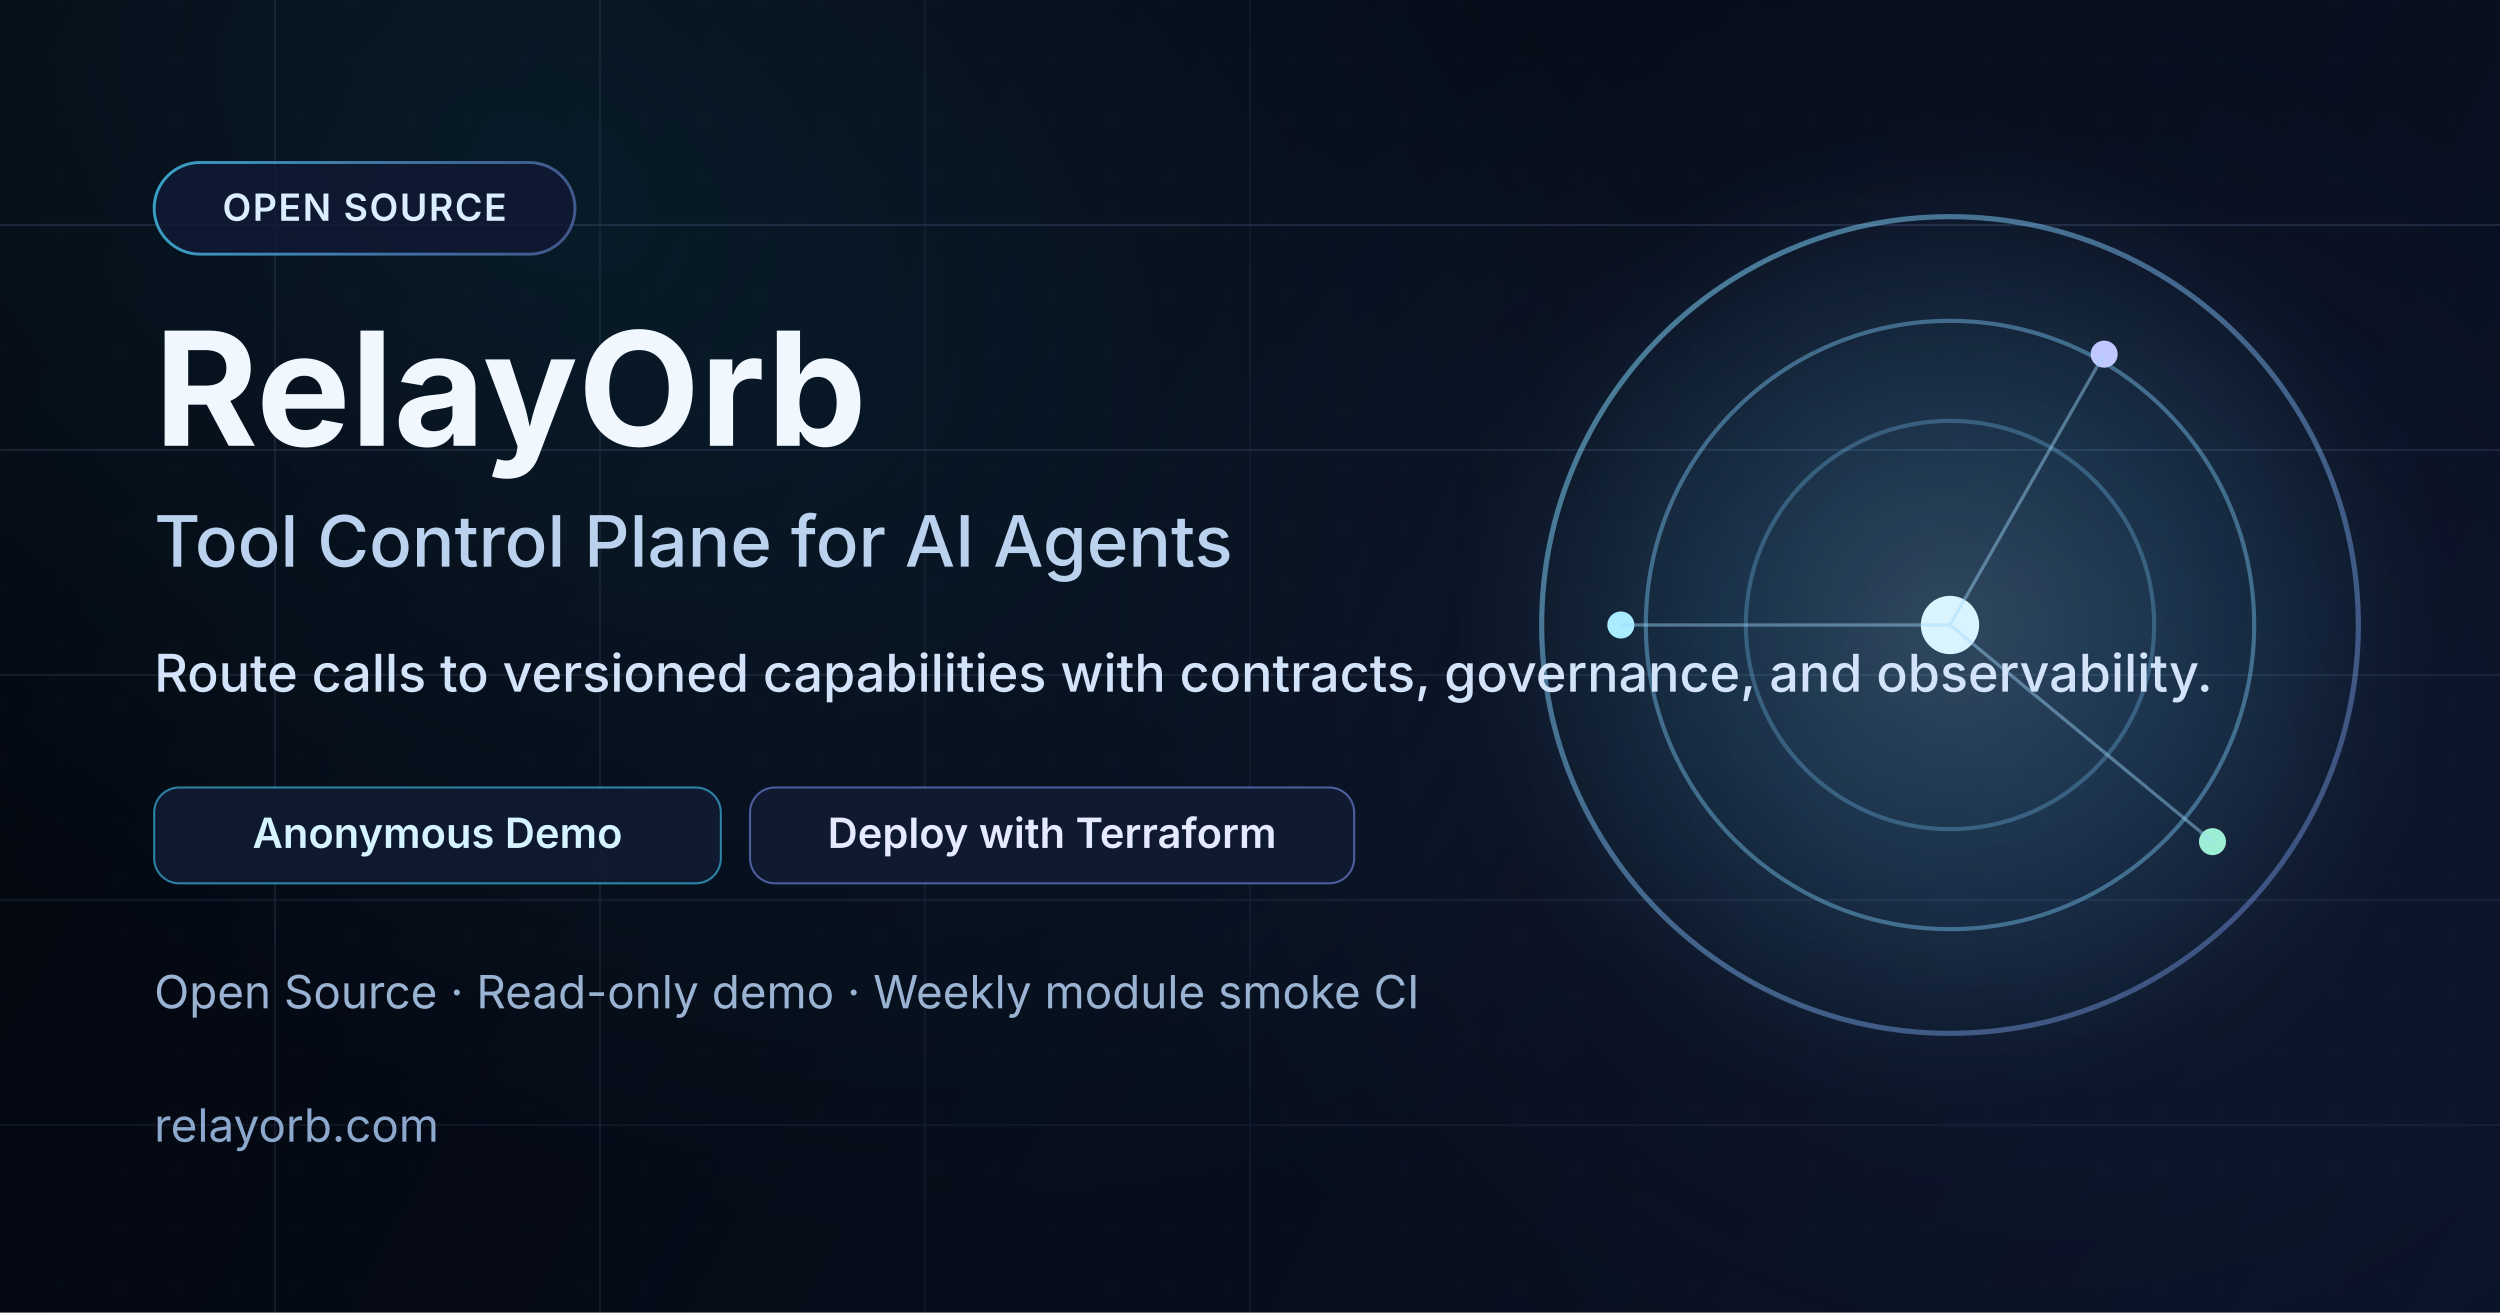
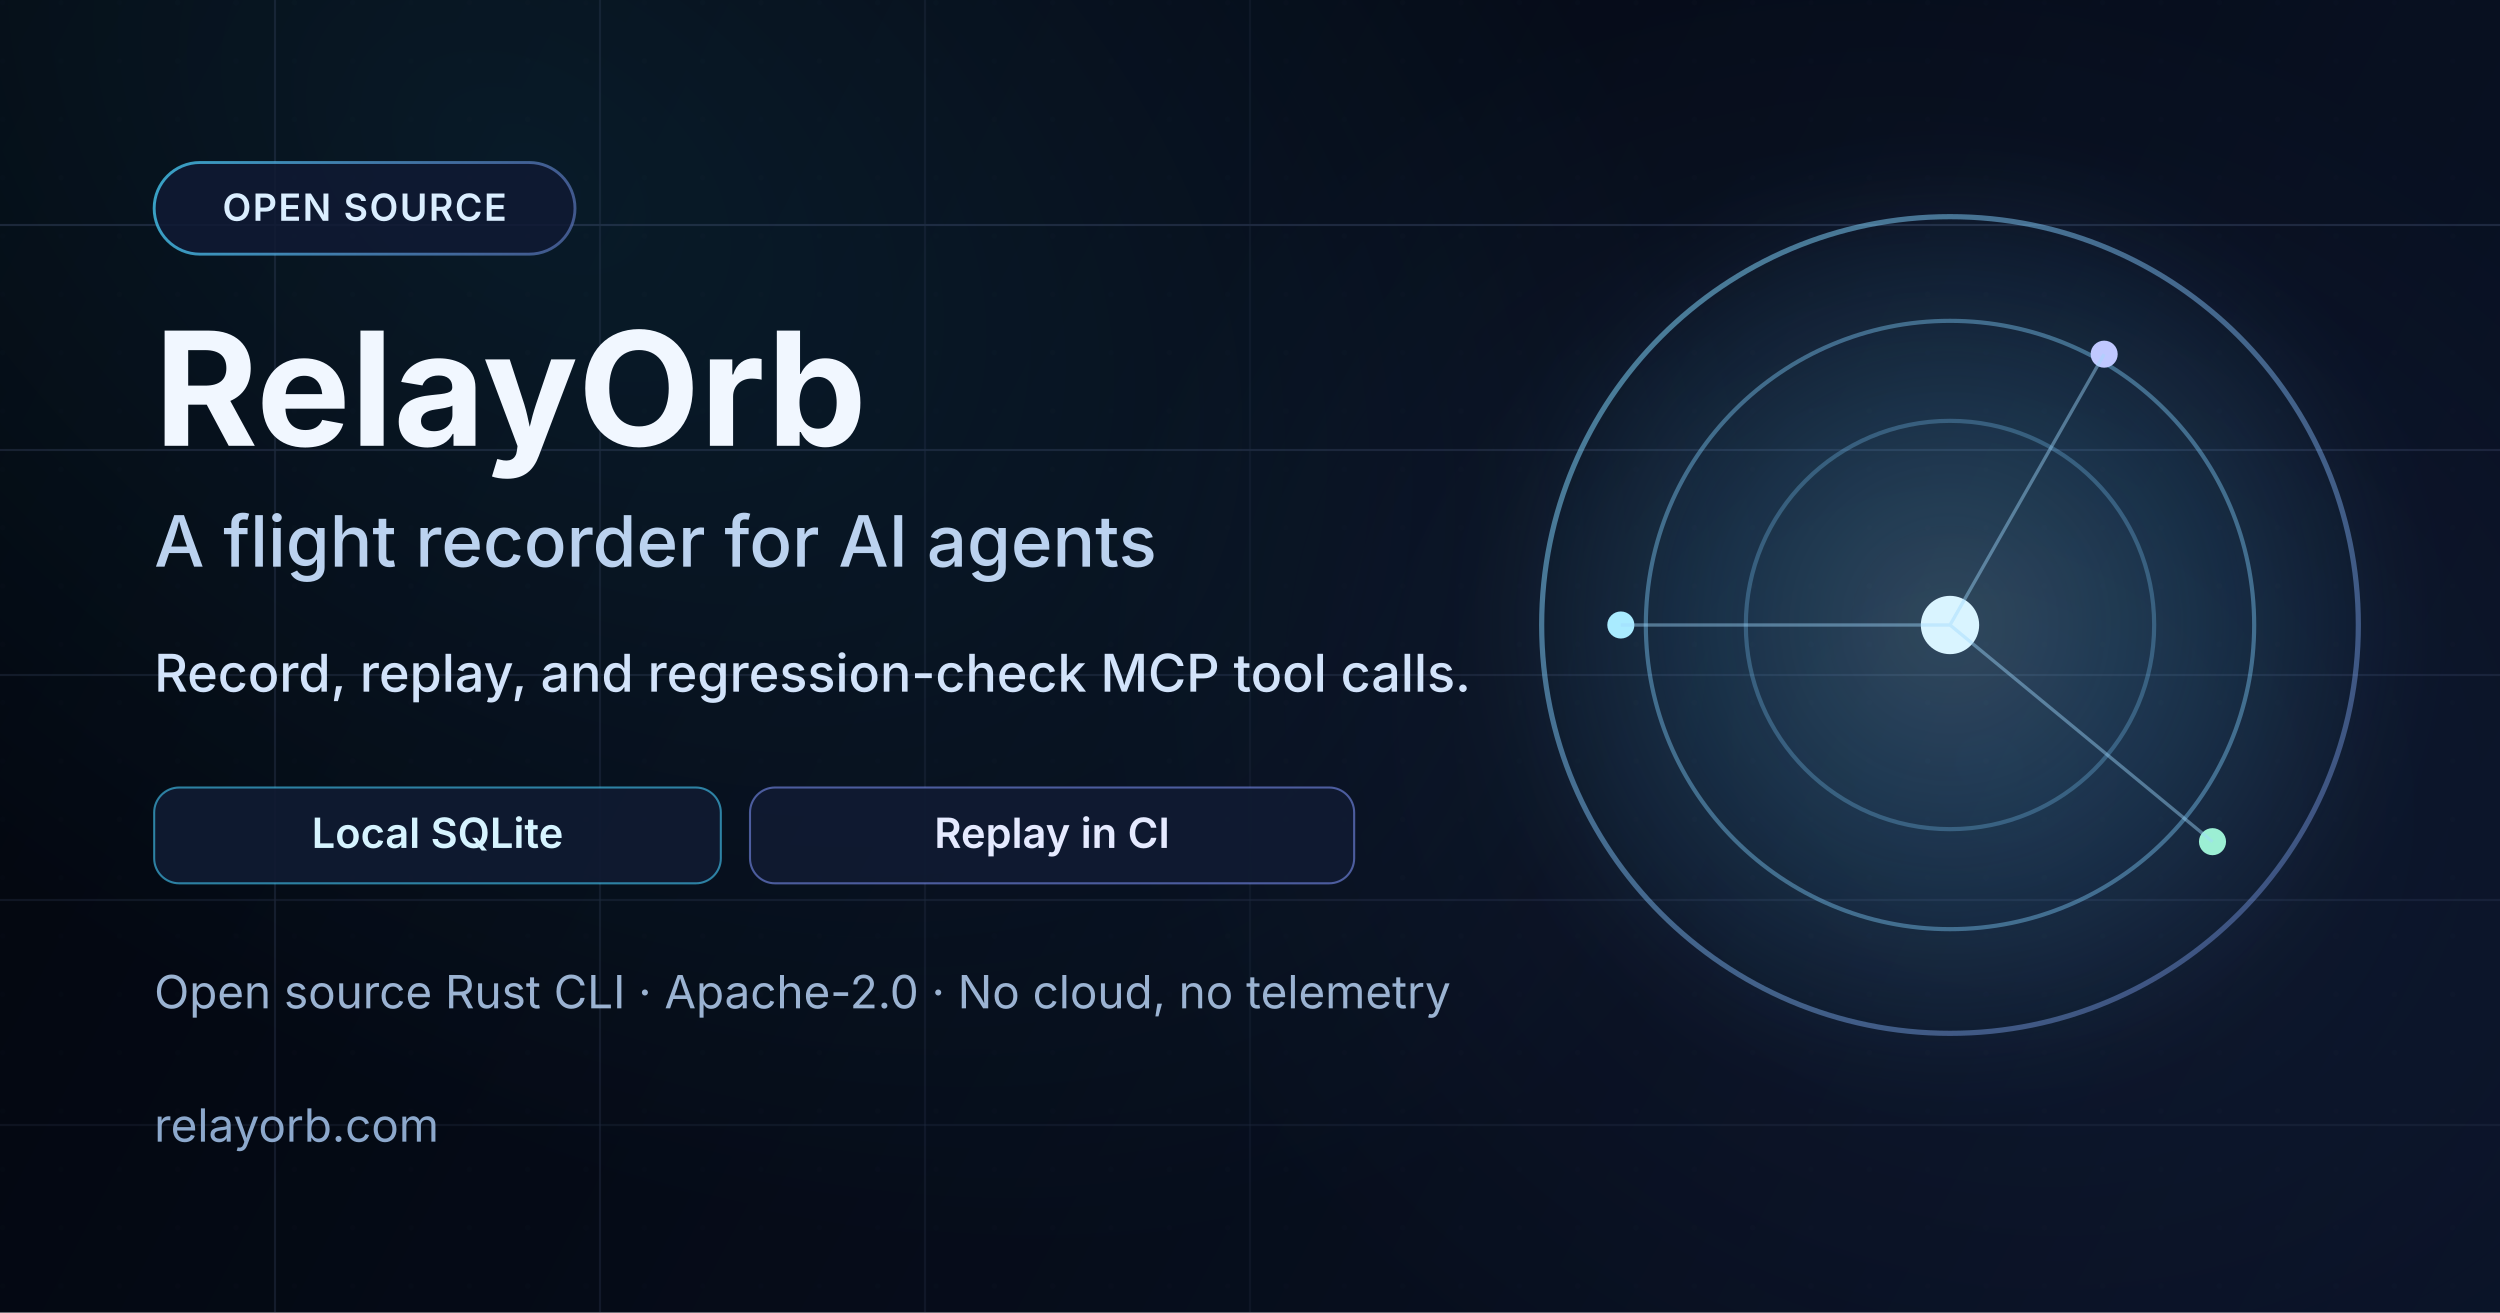
<svg xmlns="http://www.w3.org/2000/svg" width="1200" height="630" viewBox="0 0 1200 630" fill="none">
  <defs>
    <linearGradient id="bg" x1="0" y1="0" x2="1200" y2="630" gradientUnits="userSpaceOnUse">
      <stop stop-color="#02040B" />
      <stop offset="0.56" stop-color="#080F20" />
      <stop offset="1" stop-color="#0C1730" />
    </linearGradient>
    <radialGradient id="bgGlowA" cx="0" cy="0" r="1" gradientUnits="userSpaceOnUse" gradientTransform="translate(260 88) rotate(35) scale(660 420)">
      <stop stop-color="#3ACFFF" stop-opacity="0.14" />
      <stop offset="1" stop-color="#3ACFFF" stop-opacity="0" />
    </radialGradient>
    <radialGradient id="bgGlowB" cx="0" cy="0" r="1" gradientUnits="userSpaceOnUse" gradientTransform="translate(954 366) rotate(22) scale(440 370)">
      <stop stop-color="#86A1FF" stop-opacity="0.10" />
      <stop offset="1" stop-color="#86A1FF" stop-opacity="0" />
    </radialGradient>
    <radialGradient id="orbCore" cx="0" cy="0" r="1" gradientUnits="userSpaceOnUse" gradientTransform="translate(936 300) rotate(90) scale(230 230)">
      <stop stop-color="#A7E8FF" stop-opacity="0.52" />
      <stop offset="0.42" stop-color="#60C6F5" stop-opacity="0.38" />
      <stop offset="1" stop-color="#60C6F5" stop-opacity="0" />
    </radialGradient>
    <linearGradient id="ringStroke" x1="740" y1="116" x2="1140" y2="510" gradientUnits="userSpaceOnUse">
      <stop stop-color="#80E0FF" stop-opacity="0.84" />
      <stop offset="1" stop-color="#8AA2FF" stop-opacity="0.55" />
    </linearGradient>
    <linearGradient id="chipStroke" x1="70" y1="80" x2="280" y2="134" gradientUnits="userSpaceOnUse">
      <stop stop-color="#48D6FF" stop-opacity="0.74" />
      <stop offset="1" stop-color="#84A0FF" stop-opacity="0.44" />
    </linearGradient>
    <pattern id="dotPattern" width="28" height="28" patternUnits="userSpaceOnUse">
      <circle cx="1.3" cy="1.3" r="1.3" fill="#A3B6D8" fill-opacity="0.06" />
    </pattern>
    <filter id="softBlur" x="-50%" y="-50%" width="200%" height="200%" color-interpolation-filters="sRGB">
      <feGaussianBlur stdDeviation="20" />
    </filter>
  </defs>
  <rect width="1200" height="630" fill="url(#bg)" />
  <rect width="1200" height="630" fill="url(#bgGlowA)" />
  <rect width="1200" height="630" fill="url(#bgGlowB)" />
  <rect width="1200" height="630" fill="url(#dotPattern)" opacity="0.22" />
  <rect width="1200" height="630" fill="#040912" fill-opacity="0.34" />
  <g opacity="0.26">
    <path d="M0 108H1200" stroke="#5D6D95" />
    <path d="M0 216H1200" stroke="#5D6D95" stroke-opacity="0.82" />
    <path d="M0 324H1200" stroke="#5D6D95" stroke-opacity="0.68" />
    <path d="M0 432H1200" stroke="#5D6D95" stroke-opacity="0.54" />
    <path d="M0 540H1200" stroke="#5D6D95" stroke-opacity="0.42" />
    <path d="M132 0V630" stroke="#5D6D95" stroke-opacity="0.72" />
    <path d="M288 0V630" stroke="#5D6D95" stroke-opacity="0.58" />
    <path d="M444 0V630" stroke="#5D6D95" stroke-opacity="0.44" />
    <path d="M600 0V630" stroke="#5D6D95" stroke-opacity="0.32" />
  </g>
  <g>
    <circle cx="936" cy="300" r="212" fill="url(#orbCore)" filter="url(#softBlur)" opacity="0.48" />
    <circle cx="936" cy="300" r="196" stroke="url(#ringStroke)" stroke-width="2.5" stroke-opacity="0.64" />
    <circle cx="936" cy="300" r="146" stroke="#7ECEFB" stroke-opacity="0.42" stroke-width="2" />
    <circle cx="936" cy="300" r="98" stroke="#7ECEFB" stroke-opacity="0.29" stroke-width="2" />
    <circle cx="936" cy="300" r="14" fill="#D9F4FF" />
    <circle cx="778" cy="300" r="6.5" fill="#A9EBFF" />
    <circle cx="1010" cy="170" r="6.5" fill="#C0C8FF" />
    <circle cx="1062" cy="404" r="6.5" fill="#9CEFD4" />
    <path d="M778 300L936 300L1010 170M936 300L1062 404" stroke="#9FD9FC" stroke-opacity="0.44" stroke-width="1.6" />
  </g>
  <rect x="74" y="78" width="202" height="44" rx="22" fill="#101A33" fill-opacity="0.84" stroke="url(#chipStroke)" stroke-width="1.4" />
  <text x="175" y="106" text-anchor="middle" fill="#DAEEFF" font-size="18" font-family="Inter, Segoe UI, Arial, sans-serif" font-weight="600" letter-spacing="0.04em">OPEN SOURCE</text>
  <text x="74" y="214" fill="#F1F7FF" font-size="76" font-family="Inter, Segoe UI, Arial, sans-serif" font-weight="700">RelayOrb</text>
-   <text x="74" y="272" fill="#BBD2EF" font-size="34" font-family="Inter, Segoe UI, Arial, sans-serif" font-weight="500">Tool Control Plane for AI Agents</text>
-   <text x="74" y="332" fill="#D2E3FA" font-size="25" font-family="Inter, Segoe UI, Arial, sans-serif" font-weight="500">Route calls to versioned capabilities with contracts, governance, and observability.</text>
+   <text x="74" y="272" fill="#BBD2EF" font-size="34" font-family="Inter, Segoe UI, Arial, sans-serif" font-weight="500">A flight recorder for AI agents</text>
+   <text x="74" y="332" fill="#D2E3FA" font-size="25" font-family="Inter, Segoe UI, Arial, sans-serif" font-weight="500">Record, replay, and regression-check MCP tool calls.</text>
  <g>
    <rect x="74" y="378" width="272" height="46" rx="12" fill="#101A31" fill-opacity="0.92" stroke="#47D1FF" stroke-opacity="0.58" />
-     <text x="210" y="407" text-anchor="middle" fill="#D6F4FF" font-size="20" font-family="Inter, Segoe UI, Arial, sans-serif" font-weight="600">Anonymous Demo</text>
+     <text x="210" y="407" text-anchor="middle" fill="#D6F4FF" font-size="20" font-family="Inter, Segoe UI, Arial, sans-serif" font-weight="600">Local SQLite</text>
    <rect x="360" y="378" width="290" height="46" rx="12" fill="#101A31" fill-opacity="0.92" stroke="#8298FF" stroke-opacity="0.55" />
-     <text x="505" y="407" text-anchor="middle" fill="#E5EAFF" font-size="20" font-family="Inter, Segoe UI, Arial, sans-serif" font-weight="600">Deploy with Terraform</text>
+     <text x="505" y="407" text-anchor="middle" fill="#E5EAFF" font-size="20" font-family="Inter, Segoe UI, Arial, sans-serif" font-weight="600">Replay in CI</text>
  </g>
-   <text x="74" y="484" fill="#9BB3D2" font-size="22" font-family="Inter, Segoe UI, Arial, sans-serif">Open Source · Read-only demo · Weekly module smoke CI</text>
+   <text x="74" y="484" fill="#9BB3D2" font-size="22" font-family="Inter, Segoe UI, Arial, sans-serif">Open source Rust CLI · Apache-2.0 · No cloud, no telemetry</text>
  <text x="74" y="548" fill="#8CA8CC" font-size="22" font-family="Inter, Segoe UI, Arial, sans-serif">relayorb.com</text>
</svg>
